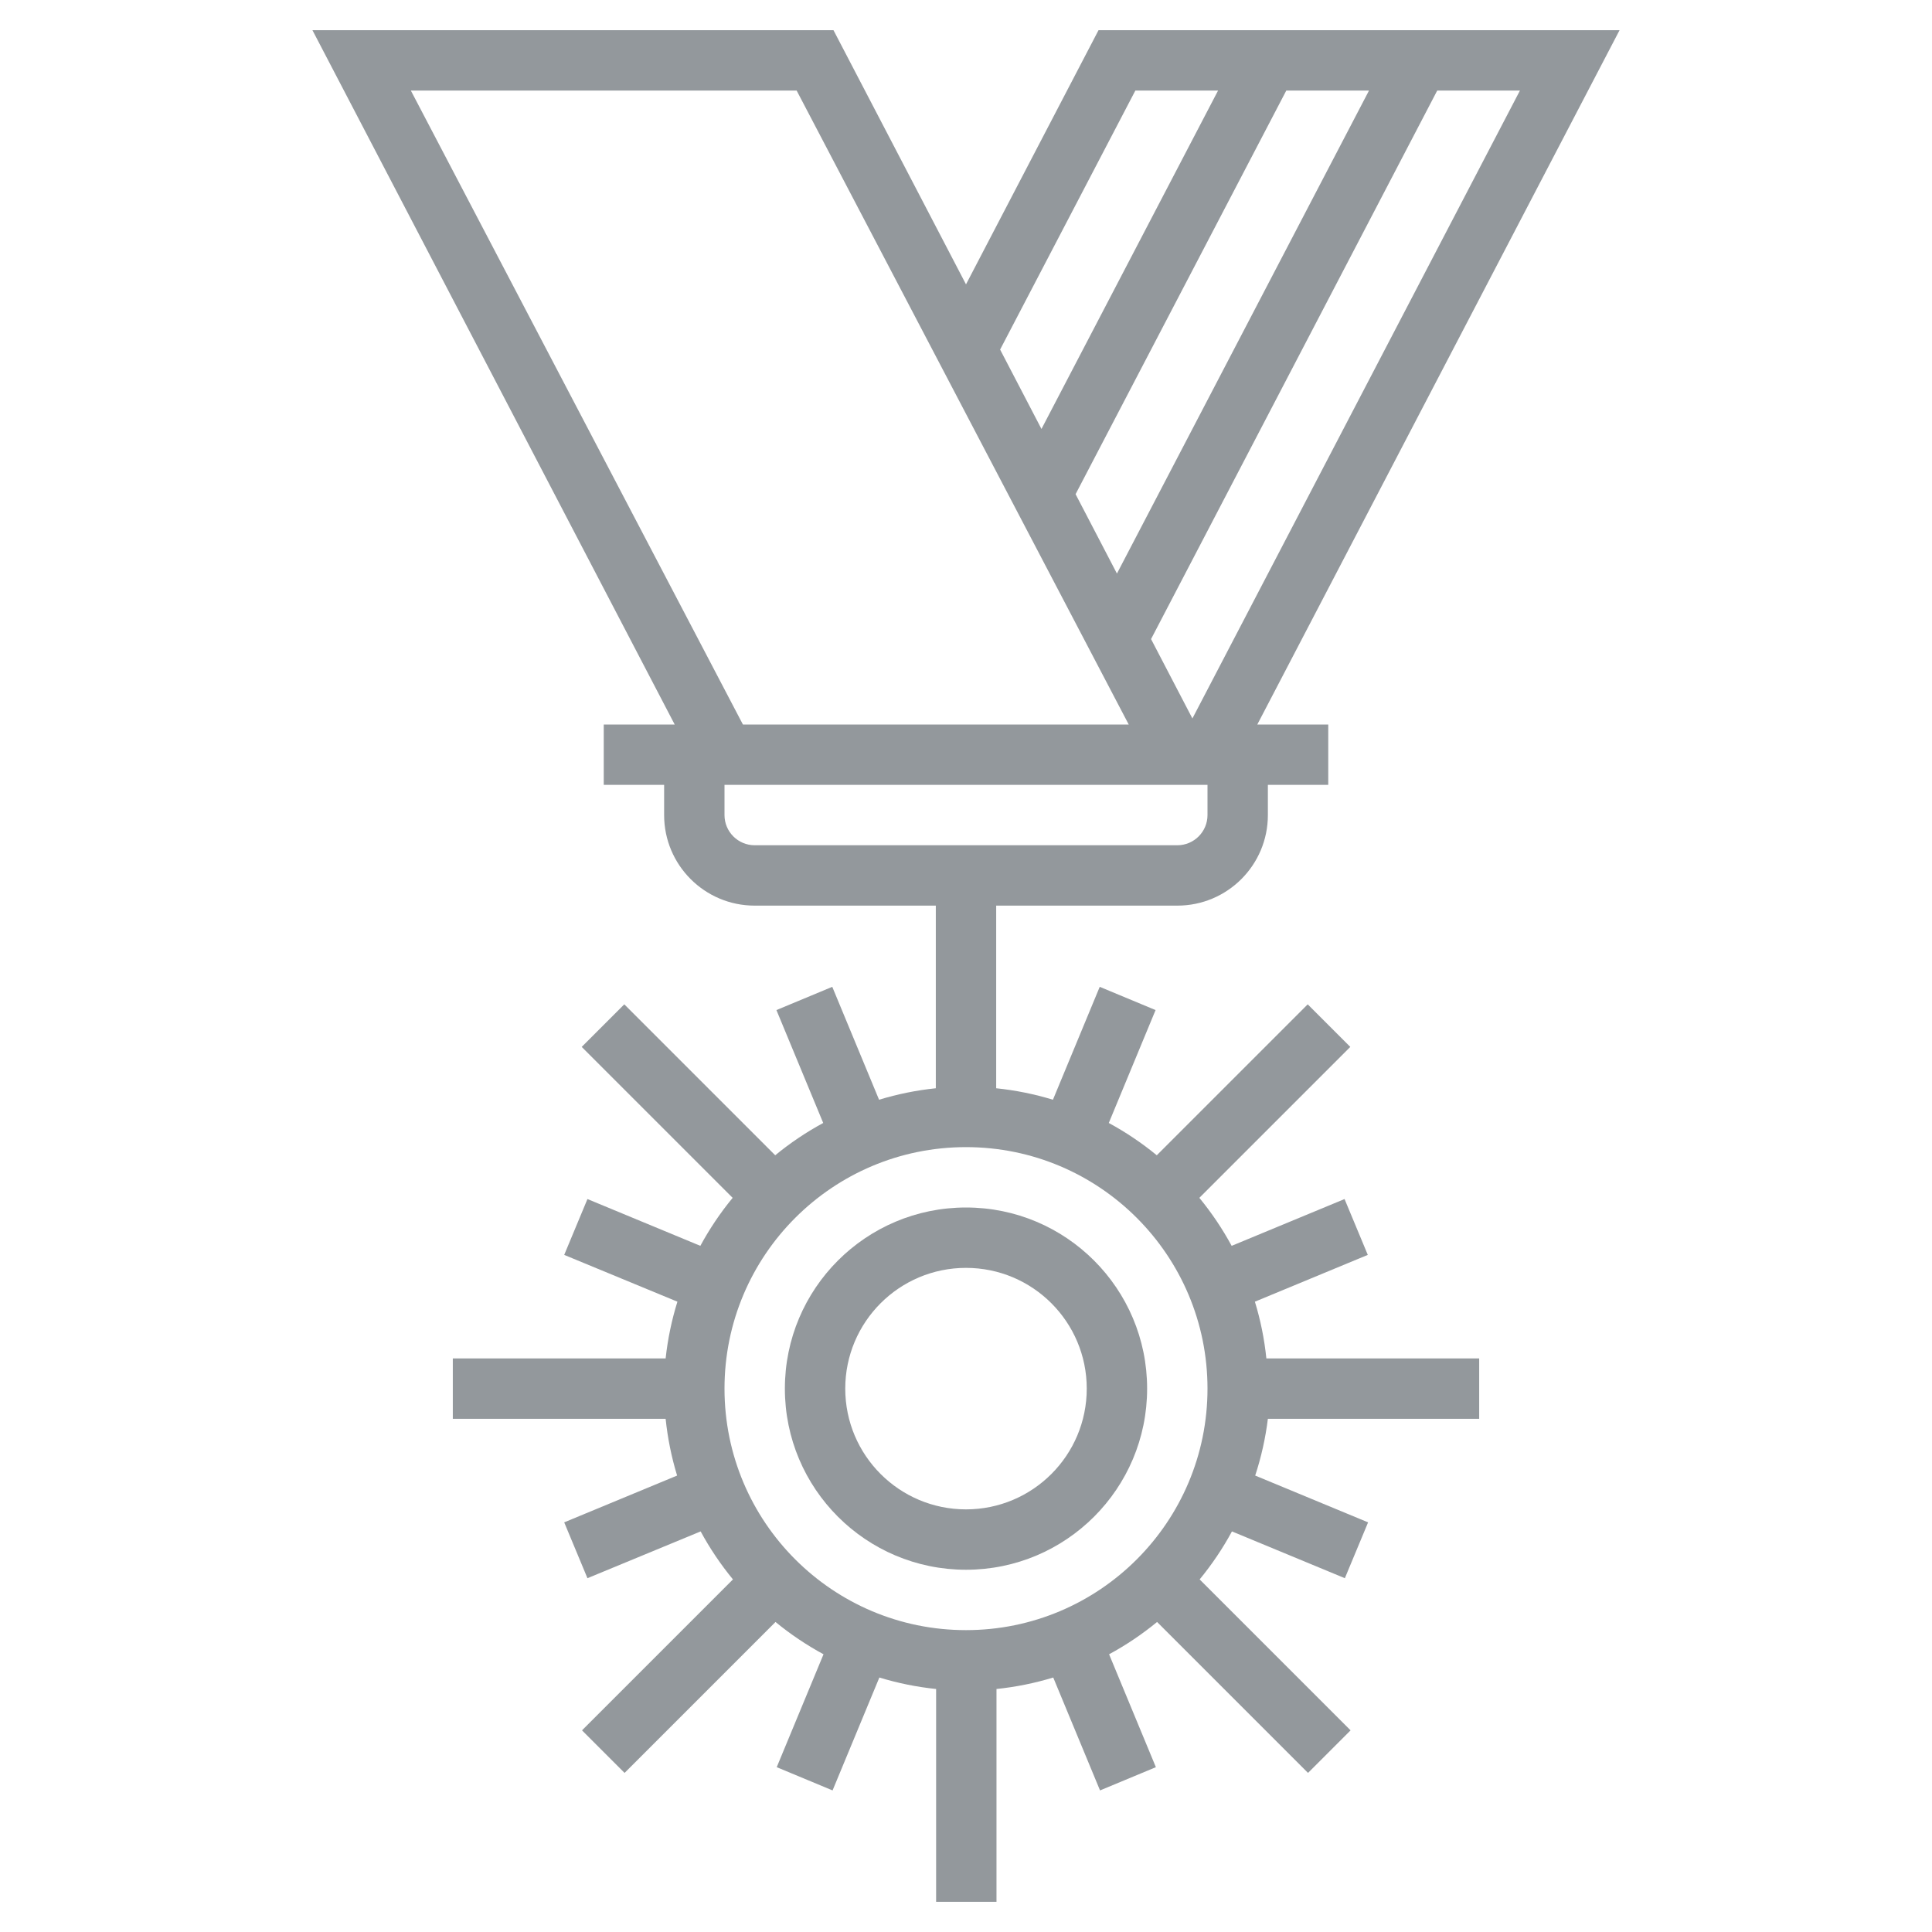
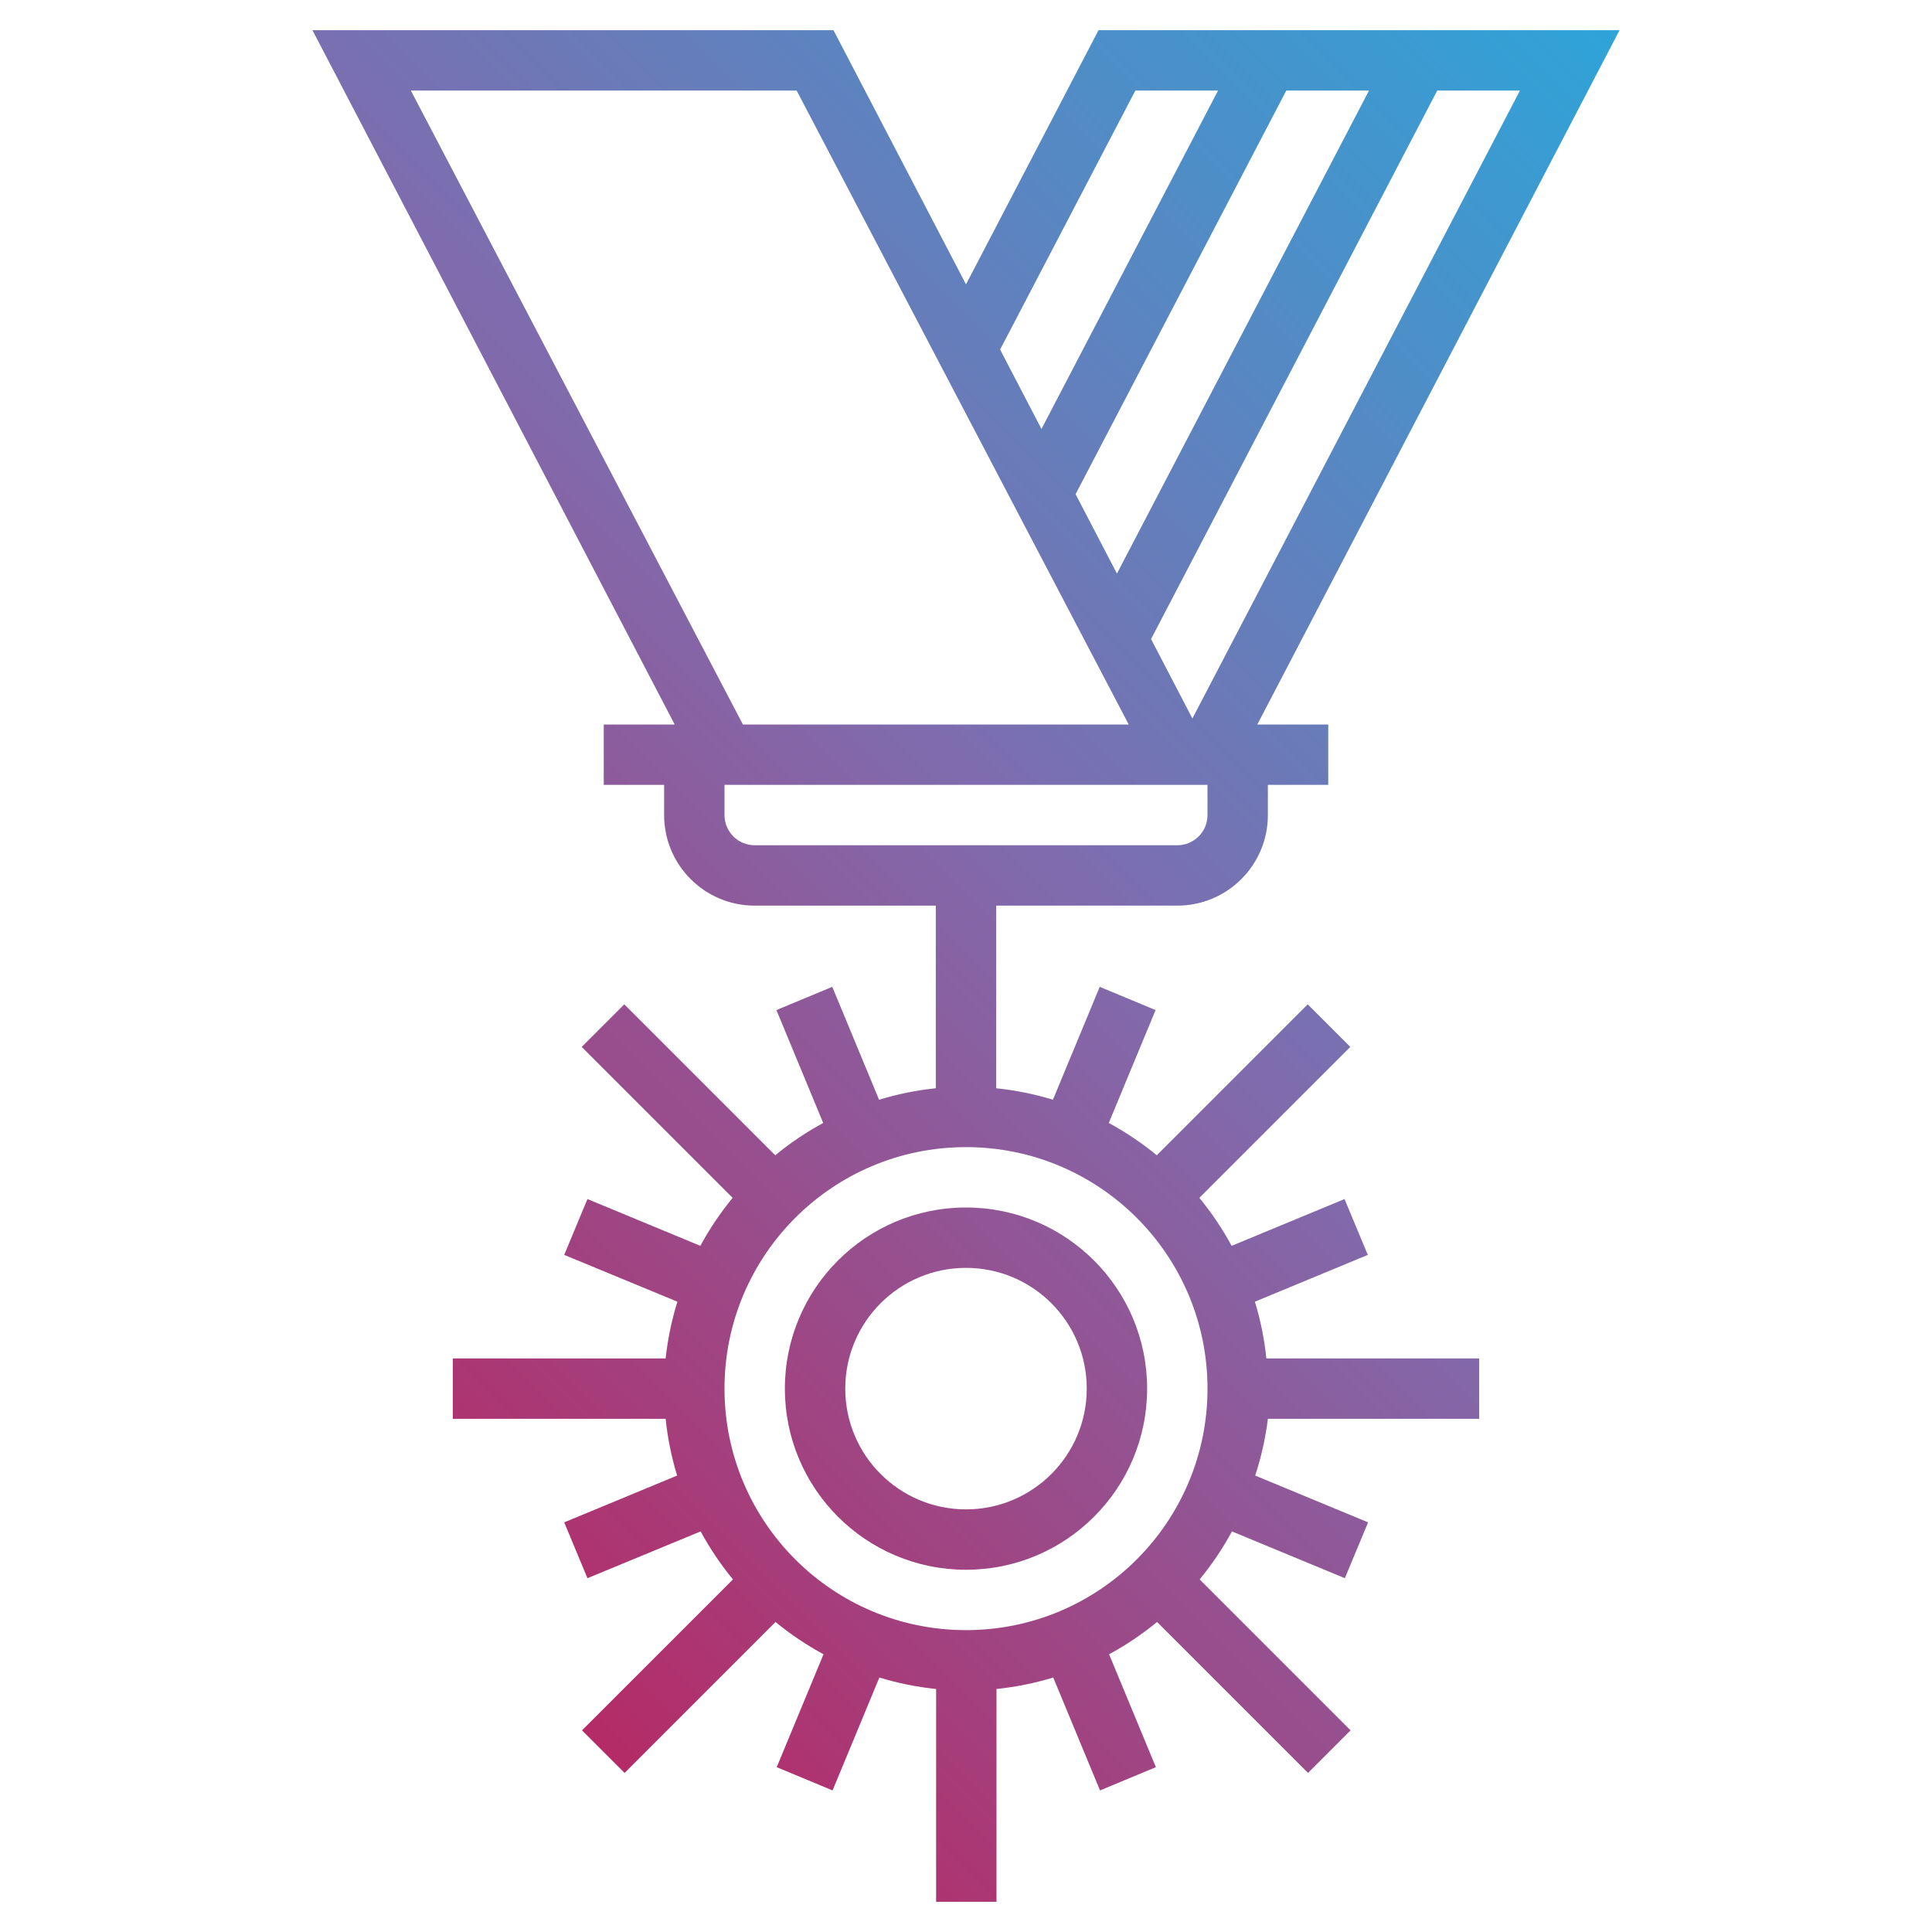
- <svg xmlns="http://www.w3.org/2000/svg" id="Layer_1" data-name="Layer 1" viewBox="0 0 64 64">
+ <svg xmlns="http://www.w3.org/2000/svg" xmlns:xlink="http://www.w3.org/1999/xlink" id="Layer_3" data-name="Layer 3" viewBox="0 0 64 64">
  <defs>
-     <style>.cls-1{fill:none;}.cls-2{fill:#93989c;}</style>
+     <style>.cls-1{fill:none;}.cls-2{fill:url(#linear-gradient);}.cls-3{fill:url(#linear-gradient-2);}</style>
+     <linearGradient id="linear-gradient" x1="4.88" y1="51.82" x2="58.37" y2="-1.67" gradientUnits="userSpaceOnUse">
+       <stop offset="0" stop-color="#bf1e58" />
+       <stop offset="0.49" stop-color="#806bad" />
+       <stop offset="1" stop-color="#21addf" />
+     </linearGradient>
+     <linearGradient id="linear-gradient-2" x1="15.56" y1="62.44" x2="70.98" y2="7.02" xlink:href="#linear-gradient" />
  </defs>
  <polygon class="cls-1" points="35.63 16.38 37 19 37 19 35.63 16.37 35.63 16.38" />
  <polygon class="cls-1" points="34.51 14.2 33.13 11.58 34.5 14.21 34.51 14.2" />
  <polygon class="cls-1" points="37.35 24 26.39 3 23.65 3 34.61 24 37.35 24" />
  <polygon class="cls-1" points="27.35 24 20.81 11.46 22.58 10.54 29.61 24 32.35 24 21.39 3 18.65 3 21.54 8.54 19.77 9.46 16.39 3 13.65 3 24.61 24 27.35 24" />
  <polygon class="cls-1" points="38.13 21.17 39.5 23.8 38.13 21.16 38.13 21.17" />
  <path class="cls-1" d="M40,27V26H24v1a1,1,0,0,0,1,1H39A1,1,0,0,0,40,27Z" />
  <path class="cls-2" d="M41.57,43.12l3.74-1.55-.77-1.85-3.74,1.55a10,10,0,0,0-1.07-1.59l5-5-1.41-1.41-5,5a10.06,10.06,0,0,0-1.59-1.07l1.55-3.74-1.85-.77-1.55,3.74A9.94,9.94,0,0,0,33,36.05V30h6a3,3,0,0,0,3-3V26h2V24H41.65l12-23H36.39L32,9.42,27.61,1H10.35l12,23H20v2h2v1a3,3,0,0,0,3,3h6v6.05a9.94,9.94,0,0,0-1.88.38l-1.55-3.74-1.85.77,1.55,3.74a10,10,0,0,0-1.59,1.07l-5-5-1.41,1.41,5,5a10,10,0,0,0-1.07,1.59l-3.74-1.55-.77,1.85,3.75,1.55A9.94,9.94,0,0,0,22.05,45H15v2h7.05a9.94,9.94,0,0,0,.38,1.88l-3.74,1.55.77,1.85,3.75-1.55a10,10,0,0,0,1.07,1.59l-5,5,1.41,1.41,5-5a10.06,10.06,0,0,0,1.59,1.07l-1.55,3.74,1.85.77,1.55-3.74a9.94,9.94,0,0,0,1.88.38V63h2V55.95a9.94,9.94,0,0,0,1.88-.38l1.55,3.74,1.85-.77-1.55-3.74a10,10,0,0,0,1.59-1.07l5,5,1.41-1.41-5-5a10,10,0,0,0,1.07-1.59l3.74,1.55.77-1.85-3.74-1.55A9.94,9.94,0,0,0,42,47h7V45H41.95A9.86,9.86,0,0,0,41.57,43.12ZM35.63,16.37,42.61,3h2.74L37,19ZM39.5,23.8l-1.37-2.63L47.61,3h2.74ZM37.61,3h2.74L34.5,14.21l-1.37-2.63Zm-24,0H26.39l11,21H24.61ZM24,27V26H40v1a1,1,0,0,1-1,1H25A1,1,0,0,1,24,27Zm8,27a8,8,0,1,1,8-8A8,8,0,0,1,32,54Z" />
-   <path class="cls-2" d="M32,40a6,6,0,1,0,6,6A6,6,0,0,0,32,40Zm0,10a4,4,0,1,1,4-4A4,4,0,0,1,32,50Z" />
+   <path class="cls-3" d="M32,40a6,6,0,1,0,6,6A6,6,0,0,0,32,40Zm0,10a4,4,0,1,1,4-4A4,4,0,0,1,32,50Z" />
</svg>
